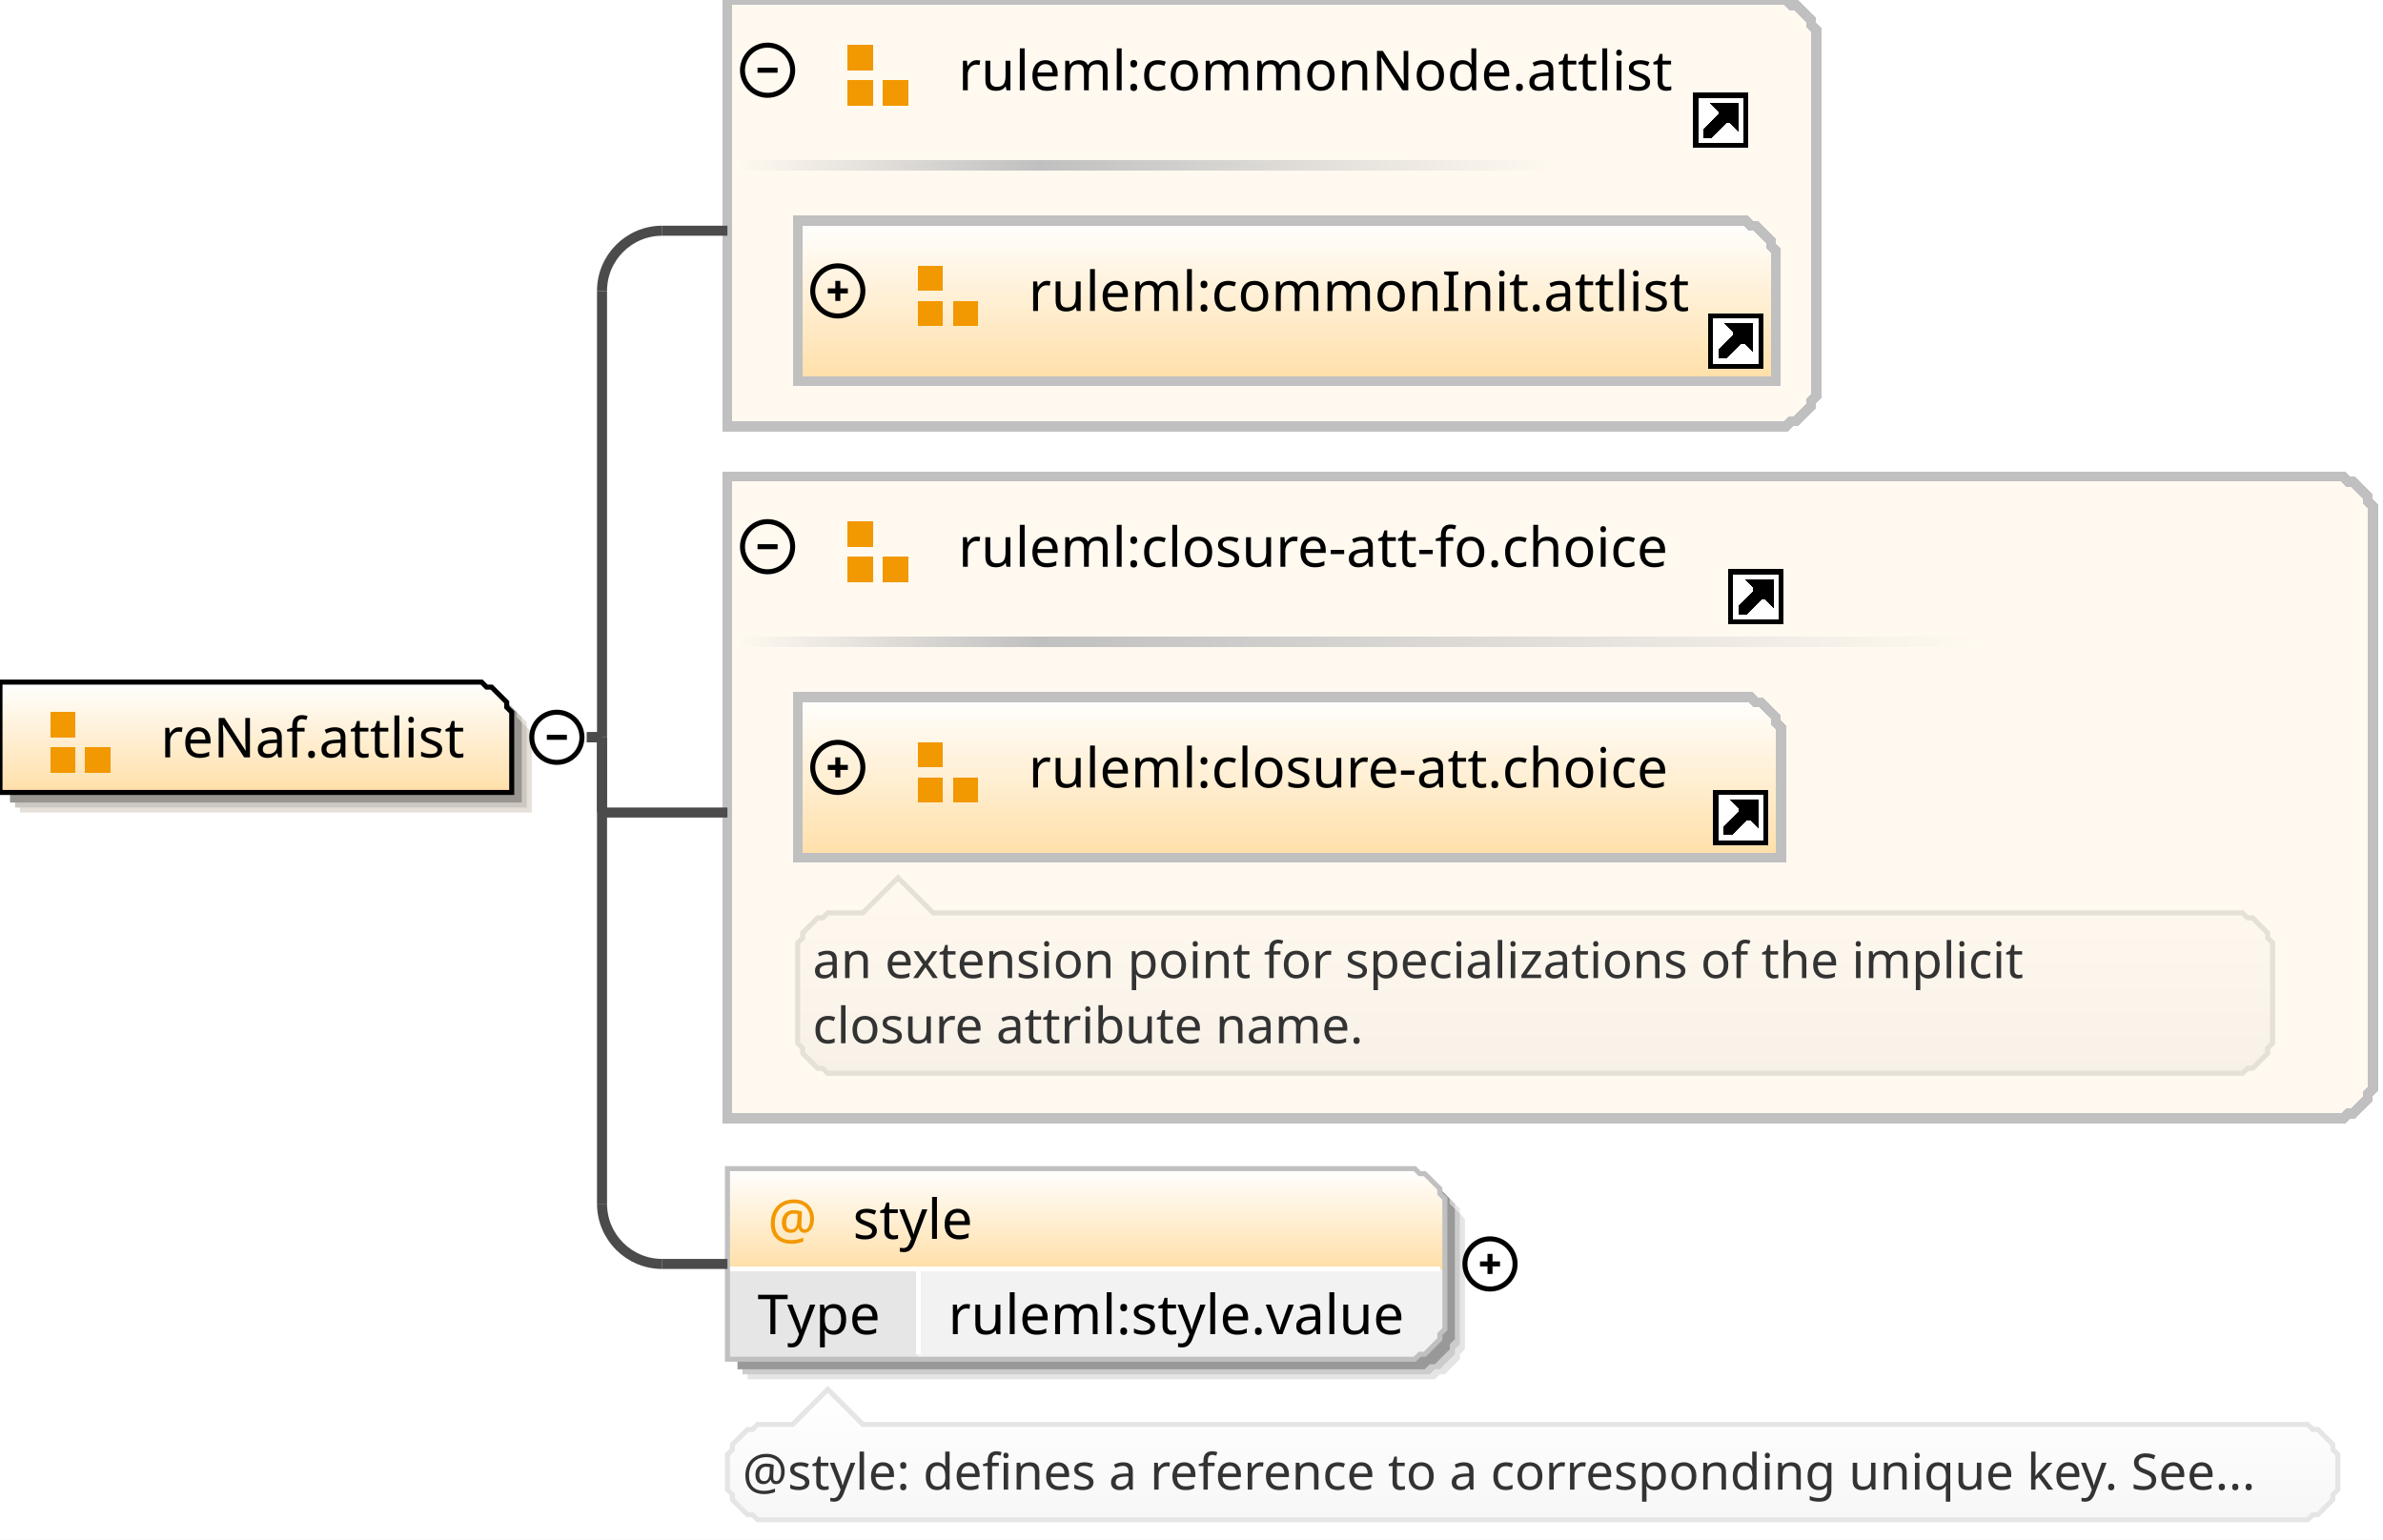
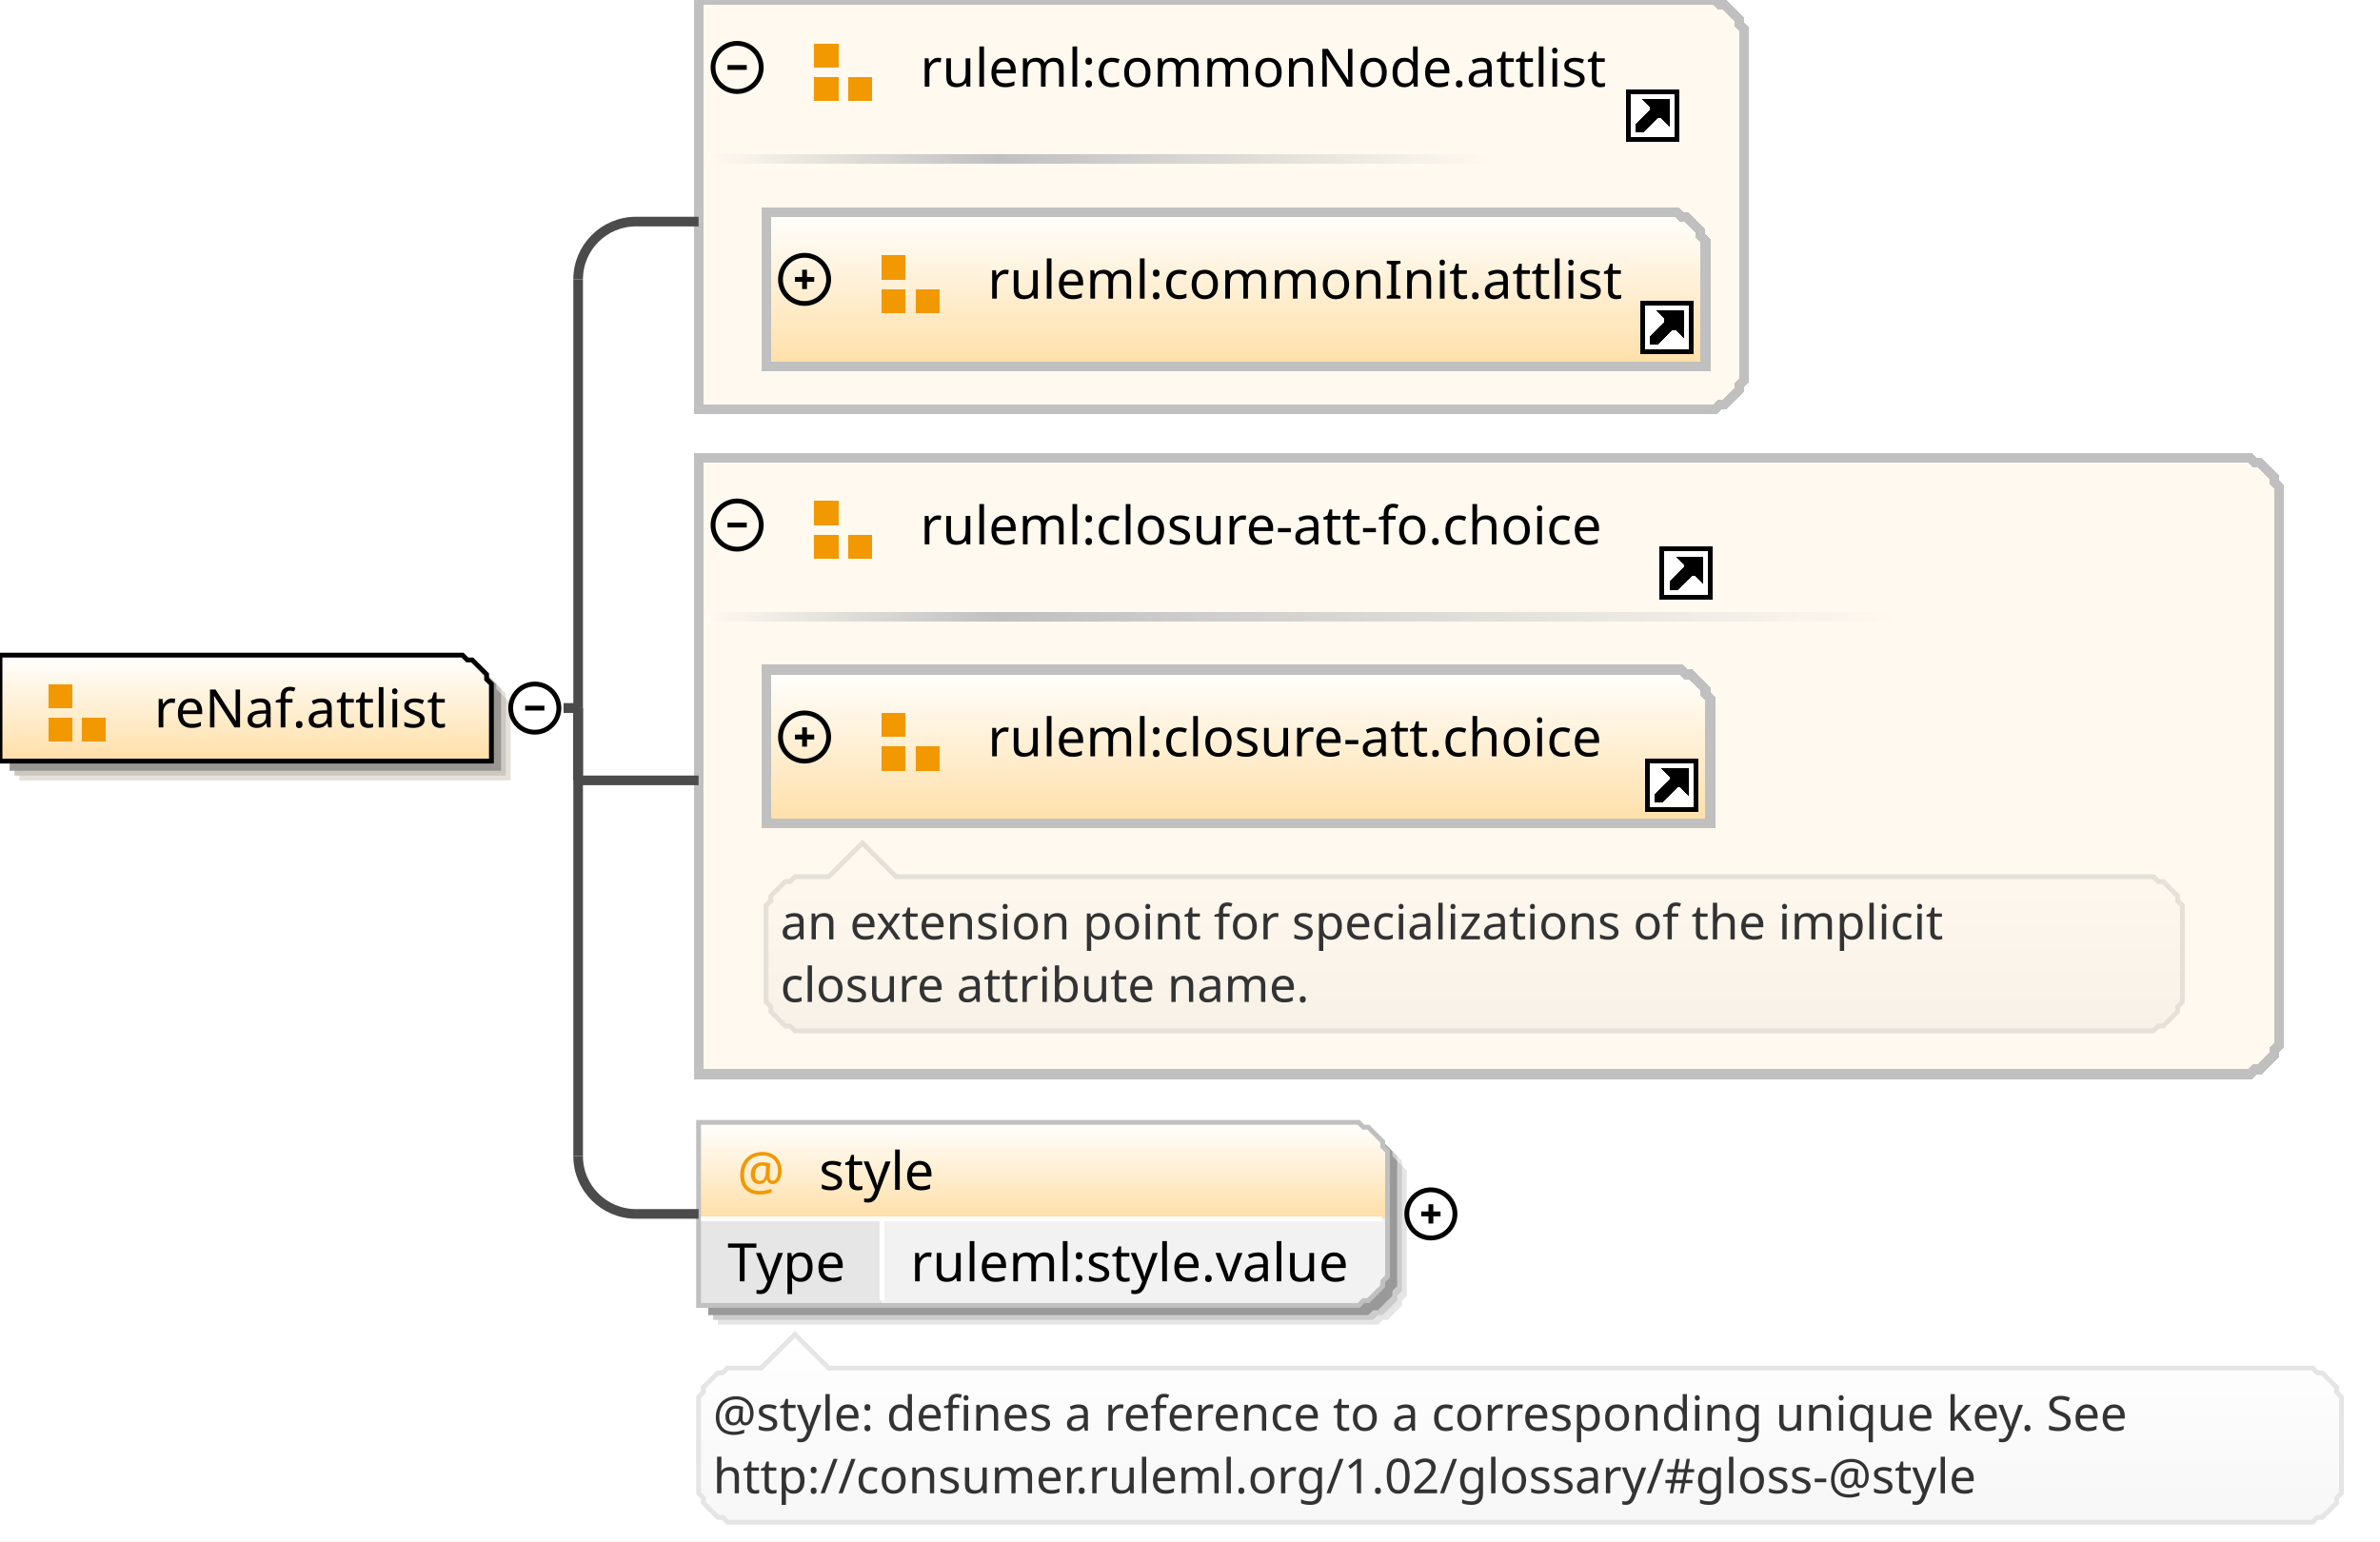
- <svg xmlns="http://www.w3.org/2000/svg" color-interpolation="auto" color-rendering="auto" fill="black" fill-opacity="1" font-family="'Dialog'" font-size="12" font-style="normal" font-weight="normal" height="307" image-rendering="auto" shape-rendering="auto" stroke="black" stroke-dasharray="none" stroke-dashoffset="0" stroke-linecap="square" stroke-linejoin="miter" stroke-miterlimit="10" stroke-opacity="1" stroke-width="1" text-rendering="auto" width="475">
+ <svg xmlns="http://www.w3.org/2000/svg" color-interpolation="auto" color-rendering="auto" fill="black" fill-opacity="1" font-family="'Dialog'" font-size="12" font-style="normal" font-weight="normal" height="320" image-rendering="auto" shape-rendering="auto" stroke="black" stroke-dasharray="none" stroke-dashoffset="0" stroke-linecap="square" stroke-linejoin="miter" stroke-miterlimit="10" stroke-opacity="1" stroke-width="1" text-rendering="auto" width="494">
  <defs id="genericDefs" />
  <g>
    <defs id="defs1">
      <linearGradient gradientUnits="userSpaceOnUse" id="linearGradient1" spreadMethod="pad" x1="0" x2="0" y1="136" y2="158">
        <stop offset="0%" stop-color="white" stop-opacity="1" />
        <stop offset="100%" stop-color="rgb(255,223,168)" stop-opacity="1" />
      </linearGradient>
      <linearGradient gradientUnits="userSpaceOnUse" id="linearGradient2" spreadMethod="pad" x1="207" x2="310" y1="32" y2="32">
        <stop offset="0%" stop-color="silver" stop-opacity="1" />
        <stop offset="100%" stop-color="rgb(255,249,240)" stop-opacity="1" />
      </linearGradient>
      <linearGradient gradientUnits="userSpaceOnUse" id="linearGradient3" spreadMethod="pad" x1="147" x2="207" y1="32" y2="32">
        <stop offset="0%" stop-color="rgb(255,249,240)" stop-opacity="1" />
        <stop offset="100%" stop-color="silver" stop-opacity="1" />
      </linearGradient>
      <linearGradient gradientUnits="userSpaceOnUse" id="linearGradient4" spreadMethod="pad" x1="159" x2="159" y1="44" y2="76">
        <stop offset="0%" stop-color="white" stop-opacity="1" />
        <stop offset="100%" stop-color="rgb(255,223,168)" stop-opacity="1" />
      </linearGradient>
      <linearGradient gradientUnits="userSpaceOnUse" id="linearGradient5" spreadMethod="pad" x1="207" x2="394" y1="127" y2="127">
        <stop offset="0%" stop-color="silver" stop-opacity="1" />
        <stop offset="100%" stop-color="rgb(255,249,240)" stop-opacity="1" />
      </linearGradient>
      <linearGradient gradientUnits="userSpaceOnUse" id="linearGradient6" spreadMethod="pad" x1="147" x2="207" y1="127" y2="127">
        <stop offset="0%" stop-color="rgb(255,249,240)" stop-opacity="1" />
        <stop offset="100%" stop-color="silver" stop-opacity="1" />
      </linearGradient>
      <linearGradient gradientUnits="userSpaceOnUse" id="linearGradient7" spreadMethod="pad" x1="159" x2="159" y1="139" y2="171">
        <stop offset="0%" stop-color="white" stop-opacity="1" />
        <stop offset="100%" stop-color="rgb(255,223,168)" stop-opacity="1" />
      </linearGradient>
      <linearGradient gradientUnits="userSpaceOnUse" id="linearGradient8" spreadMethod="pad" x1="159" x2="159" y1="175" y2="214">
        <stop offset="0%" stop-color="rgb(255,249,240)" stop-opacity="1" />
        <stop offset="100%" stop-color="rgb(247,241,232)" stop-opacity="1" />
      </linearGradient>
      <linearGradient gradientUnits="userSpaceOnUse" id="linearGradient9" spreadMethod="pad" x1="145" x2="145" y1="233" y2="253">
        <stop offset="0%" stop-color="white" stop-opacity="1" />
        <stop offset="100%" stop-color="rgb(255,223,168)" stop-opacity="1" />
      </linearGradient>
-       <linearGradient gradientUnits="userSpaceOnUse" id="linearGradient10" spreadMethod="pad" x1="145" x2="145" y1="277" y2="303">
+       <linearGradient gradientUnits="userSpaceOnUse" id="linearGradient10" spreadMethod="pad" x1="145" x2="145" y1="277" y2="316">
        <stop offset="0%" stop-color="white" stop-opacity="1" />
        <stop offset="100%" stop-color="rgb(247,247,247)" stop-opacity="1" />
      </linearGradient>
      <clipPath clipPathUnits="userSpaceOnUse" id="clipPath1">
-         <path d="M0 0 L475 0 L475 307 L0 307 L0 0 Z" />
+         <path d="M0 0 L494 0 L494 320 L0 320 L0 0 Z" />
      </clipPath>
    </defs>
    <g fill="white" stroke="white" text-rendering="geometricPrecision">
-       <rect clip-path="url(#clipPath1)" height="307" stroke="none" width="475" x="0" y="0" />
+       <rect clip-path="url(#clipPath1)" height="320" stroke="none" width="494" x="0" y="0" />
    </g>
    <g fill="rgb(229,224,216)" font-family="sans-serif" font-size="11" stroke="rgb(229,224,216)" text-rendering="geometricPrecision">
      <polygon clip-path="url(#clipPath1)" points=" 4 140 100 140 101 141 102 141 103 142 104 143 105 144 105 145 106 146 106 162 4 162" stroke="none" />
      <polygon clip-path="url(#clipPath1)" fill="rgb(204,199,192)" points=" 3 139 99 139 100 140 101 140 102 141 103 142 104 143 104 144 105 145 105 161 3 161" stroke="none" />
      <polygon clip-path="url(#clipPath1)" fill="rgb(153,149,144)" points=" 2 138 98 138 99 139 100 139 101 140 102 141 103 142 103 143 104 144 104 160 2 160" stroke="none" />
      <polygon clip-path="url(#clipPath1)" fill="url(#linearGradient1)" points=" 0 136 96 136 97 137 98 137 99 138 100 139 101 140 101 141 102 142 102 158 0 158" shape-rendering="crispEdges" stroke="none" />
      <polygon clip-path="url(#clipPath1)" fill="none" points=" 0 136 96 136 97 137 98 137 99 138 100 139 101 140 101 141 102 142 102 158 0 158" stroke="black" stroke-linecap="butt" />
    </g>
    <g fill="rgb(242,152,0)" font-family="sans-serif" font-size="11" shape-rendering="crispEdges" stroke="rgb(242,152,0)" stroke-linecap="butt" text-rendering="geometricPrecision">
      <rect clip-path="url(#clipPath1)" height="5" stroke="none" width="5" x="10" y="142" />
      <rect clip-path="url(#clipPath1)" height="5" stroke="none" width="5" x="10" y="149" />
      <rect clip-path="url(#clipPath1)" height="5" stroke="none" width="5" x="17" y="149" />
      <text clip-path="url(#clipPath1)" fill="black" stroke="none" x="32" xml:space="preserve" y="151">reNaf.attlist</text>
      <circle clip-path="url(#clipPath1)" cx="111" cy="147" fill="none" r="5" shape-rendering="auto" stroke="black" />
      <line clip-path="url(#clipPath1)" fill="none" shape-rendering="auto" stroke="black" x1="109" x2="113" y1="147" y2="147" />
      <polygon clip-path="url(#clipPath1)" fill="rgb(255,249,240)" points=" 145 0 356 0 357 1 358 1 359 2 360 3 361 4 361 5 362 6 362 79 361 80 361 81 360 82 359 83 358 84 357 84 356 85 145 85" stroke="none" stroke-width="2" />
      <polygon clip-path="url(#clipPath1)" fill="none" points=" 145 0 356 0 357 1 358 1 359 2 360 3 361 4 361 5 362 6 362 79 361 80 361 81 360 82 359 83 358 84 357 84 356 85 145 85" stroke="silver" stroke-width="2" />
      <rect clip-path="url(#clipPath1)" fill="url(#linearGradient2)" height="2" stroke="none" stroke-width="2" width="103" x="207" y="32" />
      <rect clip-path="url(#clipPath1)" fill="url(#linearGradient3)" height="2" stroke="none" stroke-width="2" width="60" x="147" y="32" />
      <rect clip-path="url(#clipPath1)" height="5" stroke="none" width="5" x="169" y="9" />
      <rect clip-path="url(#clipPath1)" height="5" stroke="none" width="5" x="169" y="16" />
      <rect clip-path="url(#clipPath1)" height="5" stroke="none" width="5" x="176" y="16" />
      <text clip-path="url(#clipPath1)" fill="black" stroke="none" x="191" xml:space="preserve" y="18">ruleml:commonNode.attlist</text>
      <rect clip-path="url(#clipPath1)" fill="white" height="10" stroke="none" width="10" x="338" y="19" />
      <polygon clip-path="url(#clipPath1)" fill="none" points=" 340 27 340 26 343 23 343 22 342 21 346 21 346 25 345 24 344 24 341 27" stroke="black" />
      <polygon clip-path="url(#clipPath1)" fill="black" points=" 340 27 340 26 343 23 343 22 342 21 346 21 346 25 345 24 344 24 341 27" stroke="none" />
      <rect clip-path="url(#clipPath1)" fill="none" height="10" stroke="black" width="10" x="338" y="19" />
      <circle clip-path="url(#clipPath1)" cx="153" cy="14" fill="none" r="5" shape-rendering="auto" stroke="black" />
      <line clip-path="url(#clipPath1)" fill="none" shape-rendering="auto" stroke="black" x1="151" x2="155" y1="14" y2="14" />
      <polygon clip-path="url(#clipPath1)" fill="url(#linearGradient4)" points=" 159 44 348 44 349 45 350 45 351 46 352 47 353 48 353 49 354 50 354 76 159 76" stroke="none" stroke-width="2" />
      <polygon clip-path="url(#clipPath1)" fill="none" points=" 159 44 348 44 349 45 350 45 351 46 352 47 353 48 353 49 354 50 354 76 159 76" stroke="silver" stroke-width="2" />
      <rect clip-path="url(#clipPath1)" height="5" stroke="none" width="5" x="183" y="53" />
      <rect clip-path="url(#clipPath1)" height="5" stroke="none" width="5" x="183" y="60" />
      <rect clip-path="url(#clipPath1)" height="5" stroke="none" width="5" x="190" y="60" />
      <text clip-path="url(#clipPath1)" fill="black" stroke="none" x="205" xml:space="preserve" y="62">ruleml:commonInit.attlist</text>
      <rect clip-path="url(#clipPath1)" fill="white" height="10" stroke="none" width="10" x="341" y="63" />
      <polygon clip-path="url(#clipPath1)" fill="none" points=" 343 71 343 70 346 67 346 66 345 65 349 65 349 69 348 68 347 68 344 71" stroke="black" />
      <polygon clip-path="url(#clipPath1)" fill="black" points=" 343 71 343 70 346 67 346 66 345 65 349 65 349 69 348 68 347 68 344 71" stroke="none" />
      <rect clip-path="url(#clipPath1)" fill="none" height="10" stroke="black" width="10" x="341" y="63" />
      <circle clip-path="url(#clipPath1)" cx="167" cy="58" fill="none" r="5" shape-rendering="auto" stroke="black" />
      <line clip-path="url(#clipPath1)" fill="none" shape-rendering="auto" stroke="black" x1="165" x2="169" y1="58" y2="58" />
      <line clip-path="url(#clipPath1)" fill="none" shape-rendering="auto" stroke="black" x1="167" x2="167" y1="56" y2="60" />
    </g>
    <g fill="rgb(75,75,75)" font-family="sans-serif" font-size="11" stroke="rgb(75,75,75)" stroke-linecap="butt" stroke-width="2" text-rendering="geometricPrecision">
      <line clip-path="url(#clipPath1)" fill="none" x1="117" x2="120" y1="147" y2="147" />
      <line clip-path="url(#clipPath1)" fill="none" x1="120" x2="120" y1="58" y2="147" />
      <line clip-path="url(#clipPath1)" fill="none" x1="132" x2="145" y1="46" y2="46" />
      <path clip-path="url(#clipPath1)" d="M120 58 A12 12 0 0 1 132 46" fill="none" />
      <polygon clip-path="url(#clipPath1)" fill="rgb(255,249,240)" points=" 145 95 467 95 468 96 469 96 470 97 471 98 472 99 472 100 473 101 473 217 472 218 472 219 471 220 470 221 469 222 468 222 467 223 145 223" shape-rendering="crispEdges" stroke="none" />
      <polygon clip-path="url(#clipPath1)" fill="none" points=" 145 95 467 95 468 96 469 96 470 97 471 98 472 99 472 100 473 101 473 217 472 218 472 219 471 220 470 221 469 222 468 222 467 223 145 223" shape-rendering="crispEdges" stroke="silver" />
      <rect clip-path="url(#clipPath1)" fill="url(#linearGradient5)" height="2" shape-rendering="crispEdges" stroke="none" width="187" x="207" y="127" />
      <rect clip-path="url(#clipPath1)" fill="url(#linearGradient6)" height="2" shape-rendering="crispEdges" stroke="none" width="60" x="147" y="127" />
    </g>
    <g fill="rgb(242,152,0)" font-family="sans-serif" font-size="11" shape-rendering="crispEdges" stroke="rgb(242,152,0)" stroke-linecap="butt" text-rendering="geometricPrecision">
      <rect clip-path="url(#clipPath1)" height="5" stroke="none" width="5" x="169" y="104" />
      <rect clip-path="url(#clipPath1)" height="5" stroke="none" width="5" x="169" y="111" />
      <rect clip-path="url(#clipPath1)" height="5" stroke="none" width="5" x="176" y="111" />
      <text clip-path="url(#clipPath1)" fill="black" stroke="none" x="191" xml:space="preserve" y="113">ruleml:closure-att-fo.choice</text>
      <rect clip-path="url(#clipPath1)" fill="white" height="10" stroke="none" width="10" x="345" y="114" />
      <polygon clip-path="url(#clipPath1)" fill="none" points=" 347 122 347 121 350 118 350 117 349 116 353 116 353 120 352 119 351 119 348 122" stroke="black" />
      <polygon clip-path="url(#clipPath1)" fill="black" points=" 347 122 347 121 350 118 350 117 349 116 353 116 353 120 352 119 351 119 348 122" stroke="none" />
      <rect clip-path="url(#clipPath1)" fill="none" height="10" stroke="black" width="10" x="345" y="114" />
      <circle clip-path="url(#clipPath1)" cx="153" cy="109" fill="none" r="5" shape-rendering="auto" stroke="black" />
      <line clip-path="url(#clipPath1)" fill="none" shape-rendering="auto" stroke="black" x1="151" x2="155" y1="109" y2="109" />
      <polygon clip-path="url(#clipPath1)" fill="url(#linearGradient7)" points=" 159 139 349 139 350 140 351 140 352 141 353 142 354 143 354 144 355 145 355 171 159 171" stroke="none" stroke-width="2" />
      <polygon clip-path="url(#clipPath1)" fill="none" points=" 159 139 349 139 350 140 351 140 352 141 353 142 354 143 354 144 355 145 355 171 159 171" stroke="silver" stroke-width="2" />
      <rect clip-path="url(#clipPath1)" height="5" stroke="none" width="5" x="183" y="148" />
      <rect clip-path="url(#clipPath1)" height="5" stroke="none" width="5" x="183" y="155" />
      <rect clip-path="url(#clipPath1)" height="5" stroke="none" width="5" x="190" y="155" />
      <text clip-path="url(#clipPath1)" fill="black" stroke="none" x="205" xml:space="preserve" y="157">ruleml:closure-att.choice</text>
      <rect clip-path="url(#clipPath1)" fill="white" height="10" stroke="none" width="10" x="342" y="158" />
      <polygon clip-path="url(#clipPath1)" fill="none" points=" 344 166 344 165 347 162 347 161 346 160 350 160 350 164 349 163 348 163 345 166" stroke="black" />
      <polygon clip-path="url(#clipPath1)" fill="black" points=" 344 166 344 165 347 162 347 161 346 160 350 160 350 164 349 163 348 163 345 166" stroke="none" />
      <rect clip-path="url(#clipPath1)" fill="none" height="10" stroke="black" width="10" x="342" y="158" />
      <circle clip-path="url(#clipPath1)" cx="167" cy="153" fill="none" r="5" shape-rendering="auto" stroke="black" />
      <line clip-path="url(#clipPath1)" fill="none" shape-rendering="auto" stroke="black" x1="165" x2="169" y1="153" y2="153" />
      <line clip-path="url(#clipPath1)" fill="none" shape-rendering="auto" stroke="black" x1="167" x2="167" y1="151" y2="155" />
      <polygon clip-path="url(#clipPath1)" fill="url(#linearGradient8)" points=" 159 188 160 187 160 186 161 185 162 184 163 183 164 183 165 182 172 182 179 175 186 182 447 182 448 183 449 183 450 184 451 185 452 186 452 187 453 188 453 208 452 209 452 210 451 211 450 212 449 213 448 213 447 214 165 214 164 213 163 213 162 212 161 211 160 210 160 209 159 208" stroke="none" />
      <polygon clip-path="url(#clipPath1)" fill="none" points=" 159 188 160 187 160 186 161 185 162 184 163 183 164 183 165 182 172 182 179 175 186 182 447 182 448 183 449 183 450 184 451 185 452 186 452 187 453 188 453 208 452 209 452 210 451 211 450 212 449 213 448 213 447 214 165 214 164 213 163 213 162 212 161 211 160 210 160 209 159 208" shape-rendering="auto" stroke="rgb(229,224,216)" />
      <text clip-path="url(#clipPath1)" fill="rgb(51,51,51)" font-size="10" stroke="none" x="162" xml:space="preserve" y="195">an extension point for specializations of the implicit </text>
      <text clip-path="url(#clipPath1)" fill="rgb(51,51,51)" font-size="10" stroke="none" x="162" xml:space="preserve" y="208">closure attribute name.</text>
    </g>
    <g fill="rgb(75,75,75)" font-family="sans-serif" font-size="11" stroke="rgb(75,75,75)" stroke-linecap="butt" stroke-width="2" text-rendering="geometricPrecision">
      <line clip-path="url(#clipPath1)" fill="none" x1="117" x2="120" y1="147" y2="147" />
      <line clip-path="url(#clipPath1)" fill="none" x1="120" x2="120" y1="147" y2="162" />
      <line clip-path="url(#clipPath1)" fill="none" x1="120" x2="145" y1="162" y2="162" />
      <polygon clip-path="url(#clipPath1)" fill="rgb(229,229,229)" points=" 149 237 286 237 287 238 288 238 289 239 290 240 291 241 291 242 292 243 292 269 291 270 291 271 290 272 289 273 288 274 287 274 286 275 149 275" stroke="none" stroke-width="1" />
      <polygon clip-path="url(#clipPath1)" fill="rgb(204,204,204)" points=" 148 236 285 236 286 237 287 237 288 238 289 239 290 240 290 241 291 242 291 268 290 269 290 270 289 271 288 272 287 273 286 273 285 274 148 274" stroke="none" stroke-width="1" />
      <polygon clip-path="url(#clipPath1)" fill="rgb(153,153,153)" points=" 147 235 284 235 285 236 286 236 287 237 288 238 289 239 289 240 290 241 290 267 289 268 289 269 288 270 287 271 286 272 285 272 284 273 147 273" stroke="none" stroke-width="1" />
    </g>
    <g fill="url(#linearGradient9)" font-family="sans-serif" font-size="11" shape-rendering="crispEdges" stroke="url(#linearGradient9)" stroke-linecap="butt" text-rendering="geometricPrecision">
      <polygon clip-path="url(#clipPath1)" points=" 145 233 282 233 283 234 284 234 285 235 286 236 287 237 287 238 288 239 288 253 287 253 287 253 286 253 285 253 284 253 283 253 282 253 145 253" stroke="none" />
      <polygon clip-path="url(#clipPath1)" fill="rgb(230,230,230)" points=" 145 253 183 253 183 253 183 253 183 253 183 253 183 253 183 253 183 253 183 265 183 266 183 267 183 268 183 269 183 270 183 270 183 271 145 271" stroke="none" />
      <polygon clip-path="url(#clipPath1)" fill="rgb(242,242,242)" points=" 183 253 282 253 283 253 284 253 285 253 286 253 287 253 287 253 288 253 288 265 287 266 287 267 286 268 285 269 284 270 283 270 282 271 183 271" stroke="none" />
      <line clip-path="url(#clipPath1)" fill="none" stroke="white" x1="145" x2="287" y1="253" y2="253" />
      <text clip-path="url(#clipPath1)" fill="black" stroke="none" x="151" xml:space="preserve" y="266">Type</text>
      <text clip-path="url(#clipPath1)" fill="black" stroke="none" x="189" xml:space="preserve" y="266">ruleml:style.value</text>
      <line clip-path="url(#clipPath1)" fill="none" stroke="white" x1="183" x2="183" y1="253" y2="270" />
      <polygon clip-path="url(#clipPath1)" fill="none" points=" 145 233 282 233 283 234 284 234 285 235 286 236 287 237 287 238 288 239 288 265 287 266 287 267 286 268 285 269 284 270 283 270 282 271 145 271" shape-rendering="auto" stroke="silver" />
      <text clip-path="url(#clipPath1)" fill="rgb(242,152,0)" stroke="none" x="153" xml:space="preserve" y="247">@</text>
      <text clip-path="url(#clipPath1)" fill="black" stroke="none" x="170" xml:space="preserve" y="247">style</text>
      <circle clip-path="url(#clipPath1)" cx="297" cy="252" fill="none" r="5" shape-rendering="auto" stroke="black" />
      <line clip-path="url(#clipPath1)" fill="none" shape-rendering="auto" stroke="black" x1="295" x2="299" y1="252" y2="252" />
      <line clip-path="url(#clipPath1)" fill="none" shape-rendering="auto" stroke="black" x1="297" x2="297" y1="250" y2="254" />
-       <polygon clip-path="url(#clipPath1)" fill="url(#linearGradient10)" points=" 145 290 146 289 146 288 147 287 148 286 149 285 150 285 151 284 158 284 165 277 172 284 460 284 461 285 462 285 463 286 464 287 465 288 465 289 466 290 466 297 465 298 465 299 464 300 463 301 462 302 461 302 460 303 151 303 150 302 149 302 148 301 147 300 146 299 146 298 145 297" stroke="none" />
-       <polygon clip-path="url(#clipPath1)" fill="none" points=" 145 290 146 289 146 288 147 287 148 286 149 285 150 285 151 284 158 284 165 277 172 284 460 284 461 285 462 285 463 286 464 287 465 288 465 289 466 290 466 297 465 298 465 299 464 300 463 301 462 302 461 302 460 303 151 303 150 302 149 302 148 301 147 300 146 299 146 298 145 297" shape-rendering="auto" stroke="rgb(229,229,229)" />
-       <text clip-path="url(#clipPath1)" fill="rgb(51,51,51)" font-size="10" stroke="none" x="148" xml:space="preserve" y="297">@style: defines a reference to a corresponding unique key. See...</text>
+       <polygon clip-path="url(#clipPath1)" fill="url(#linearGradient10)" points=" 145 290 146 289 146 288 147 287 148 286 149 285 150 285 151 284 158 284 165 277 172 284 480 284 481 285 482 285 483 286 484 287 485 288 485 289 486 290 486 310 485 311 485 312 484 313 483 314 482 315 481 315 480 316 151 316 150 315 149 315 148 314 147 313 146 312 146 311 145 310" stroke="none" />
+       <polygon clip-path="url(#clipPath1)" fill="none" points=" 145 290 146 289 146 288 147 287 148 286 149 285 150 285 151 284 158 284 165 277 172 284 480 284 481 285 482 285 483 286 484 287 485 288 485 289 486 290 486 310 485 311 485 312 484 313 483 314 482 315 481 315 480 316 151 316 150 315 149 315 148 314 147 313 146 312 146 311 145 310" shape-rendering="auto" stroke="rgb(229,229,229)" />
+       <text clip-path="url(#clipPath1)" fill="rgb(51,51,51)" font-size="10" stroke="none" x="148" xml:space="preserve" y="297">@style: defines a reference to a corresponding unique key. See </text>
+       <text clip-path="url(#clipPath1)" fill="rgb(51,51,51)" font-size="10" stroke="none" x="148" xml:space="preserve" y="310">http://consumer.ruleml.org/1.02/glossary/#gloss-@style</text>
    </g>
    <g fill="rgb(75,75,75)" font-family="sans-serif" font-size="11" stroke="rgb(75,75,75)" stroke-linecap="butt" stroke-width="2" text-rendering="geometricPrecision">
      <line clip-path="url(#clipPath1)" fill="none" x1="117" x2="120" y1="147" y2="147" />
      <line clip-path="url(#clipPath1)" fill="none" x1="120" x2="120" y1="147" y2="240" />
      <line clip-path="url(#clipPath1)" fill="none" x1="132" x2="145" y1="252" y2="252" />
      <path clip-path="url(#clipPath1)" d="M120 240 A12 12 0 0 0 132 252" fill="none" />
    </g>
  </g>
</svg>
